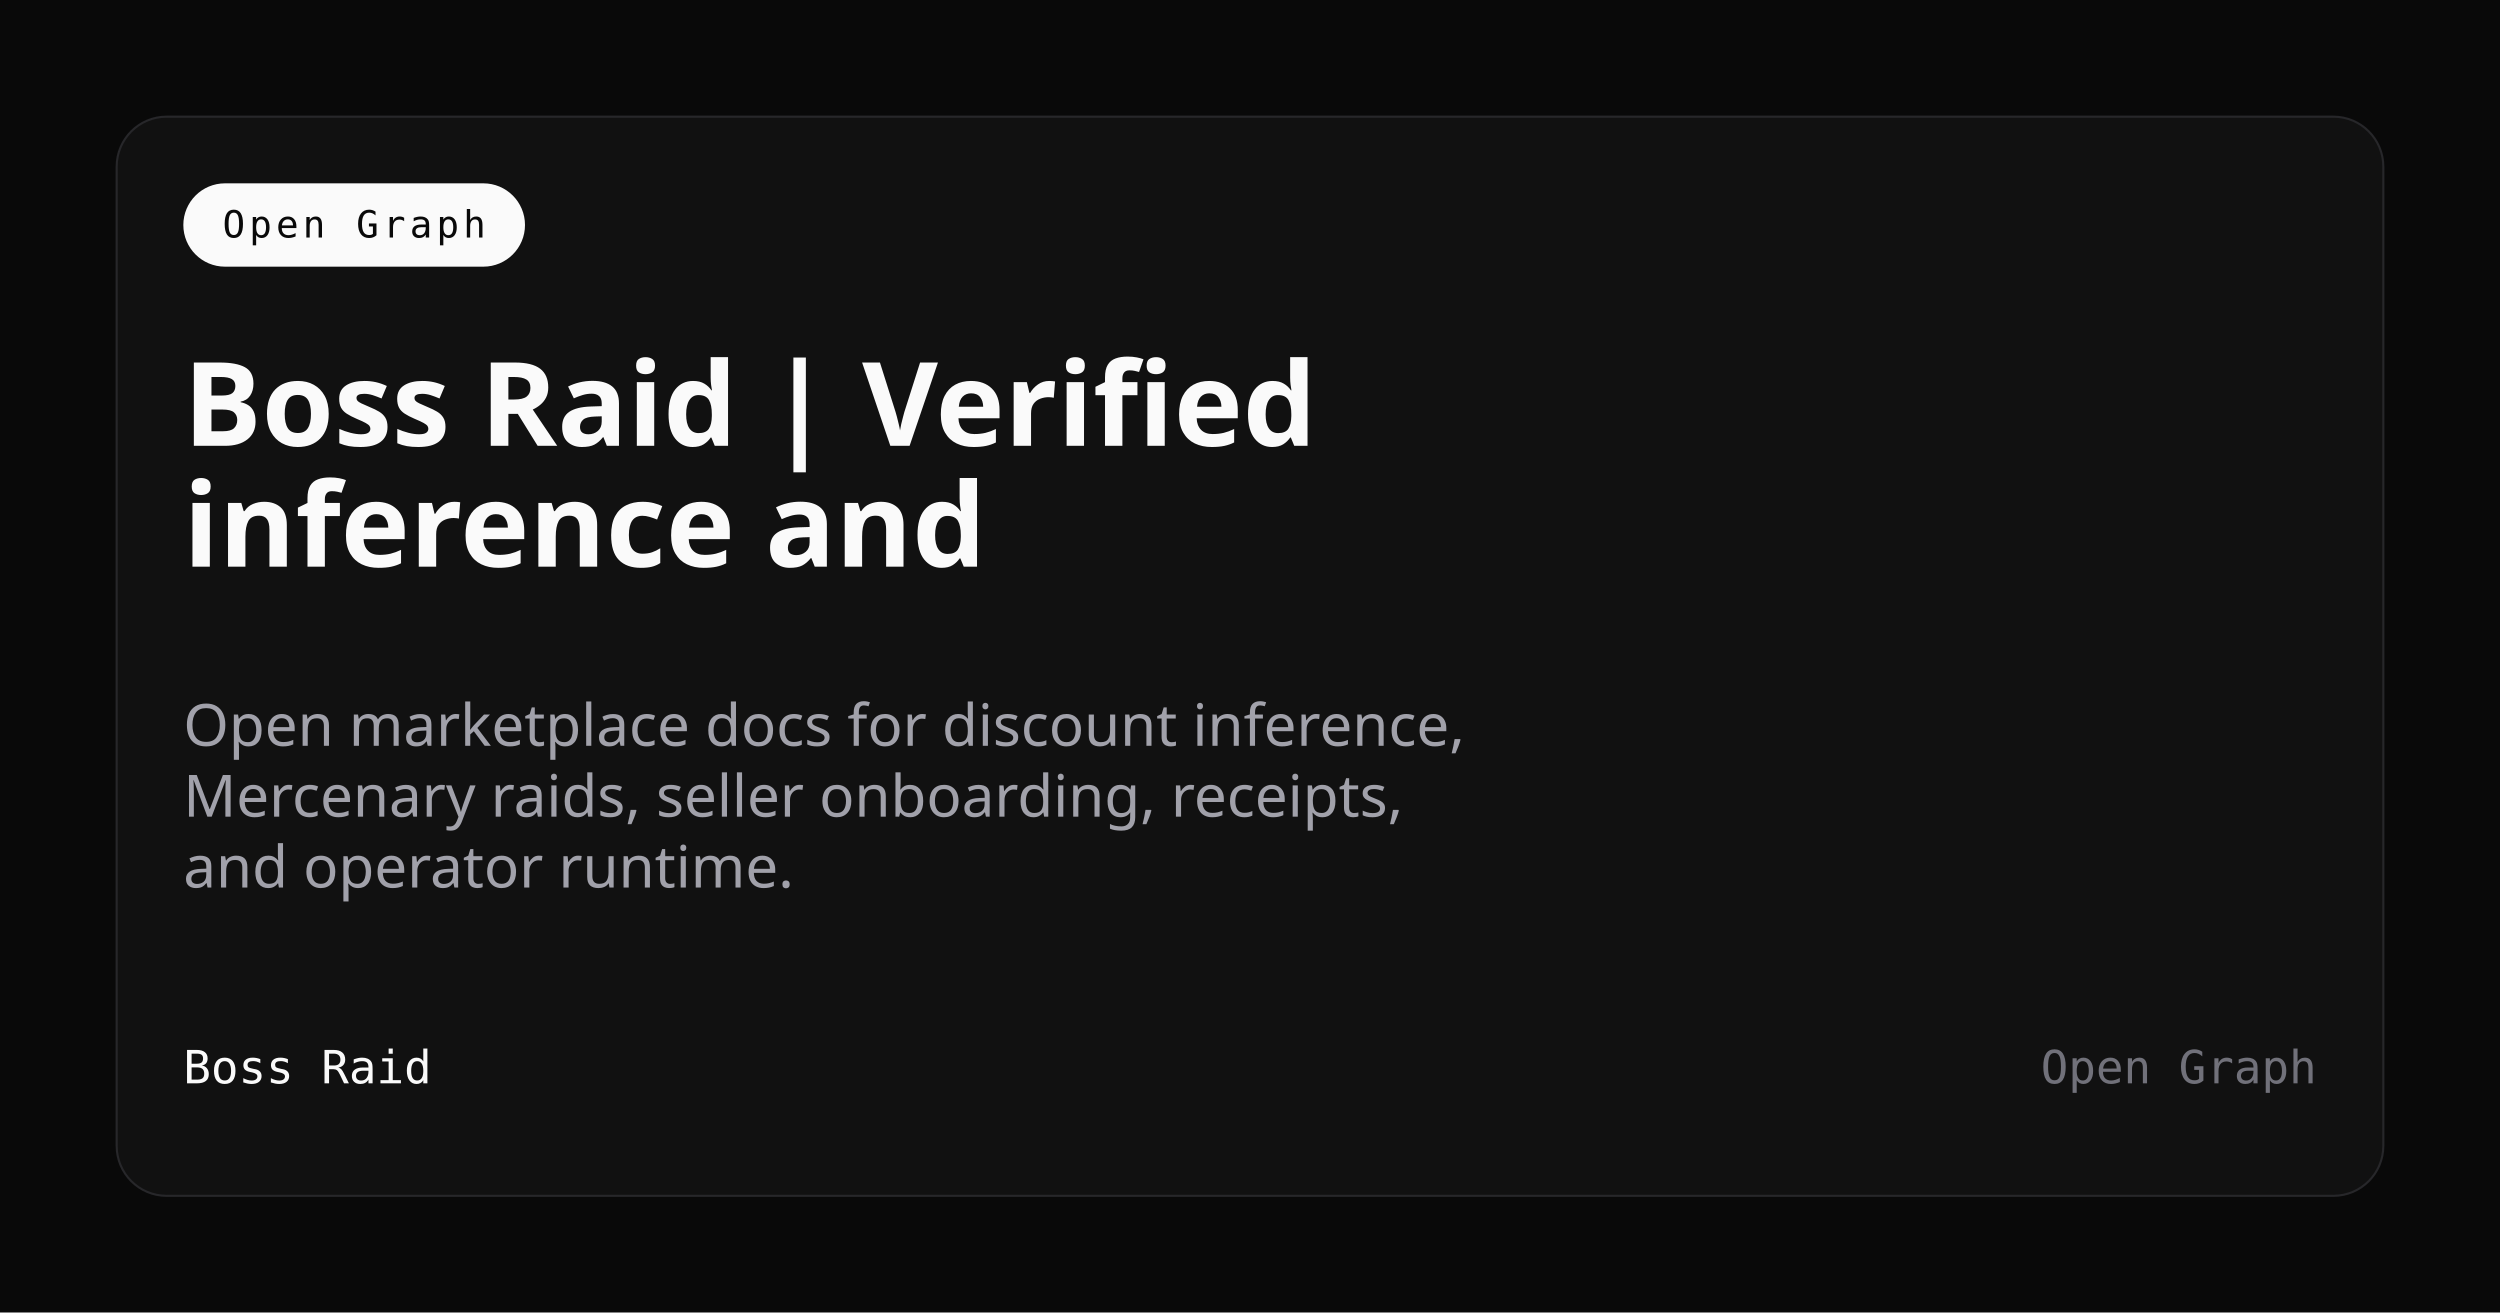
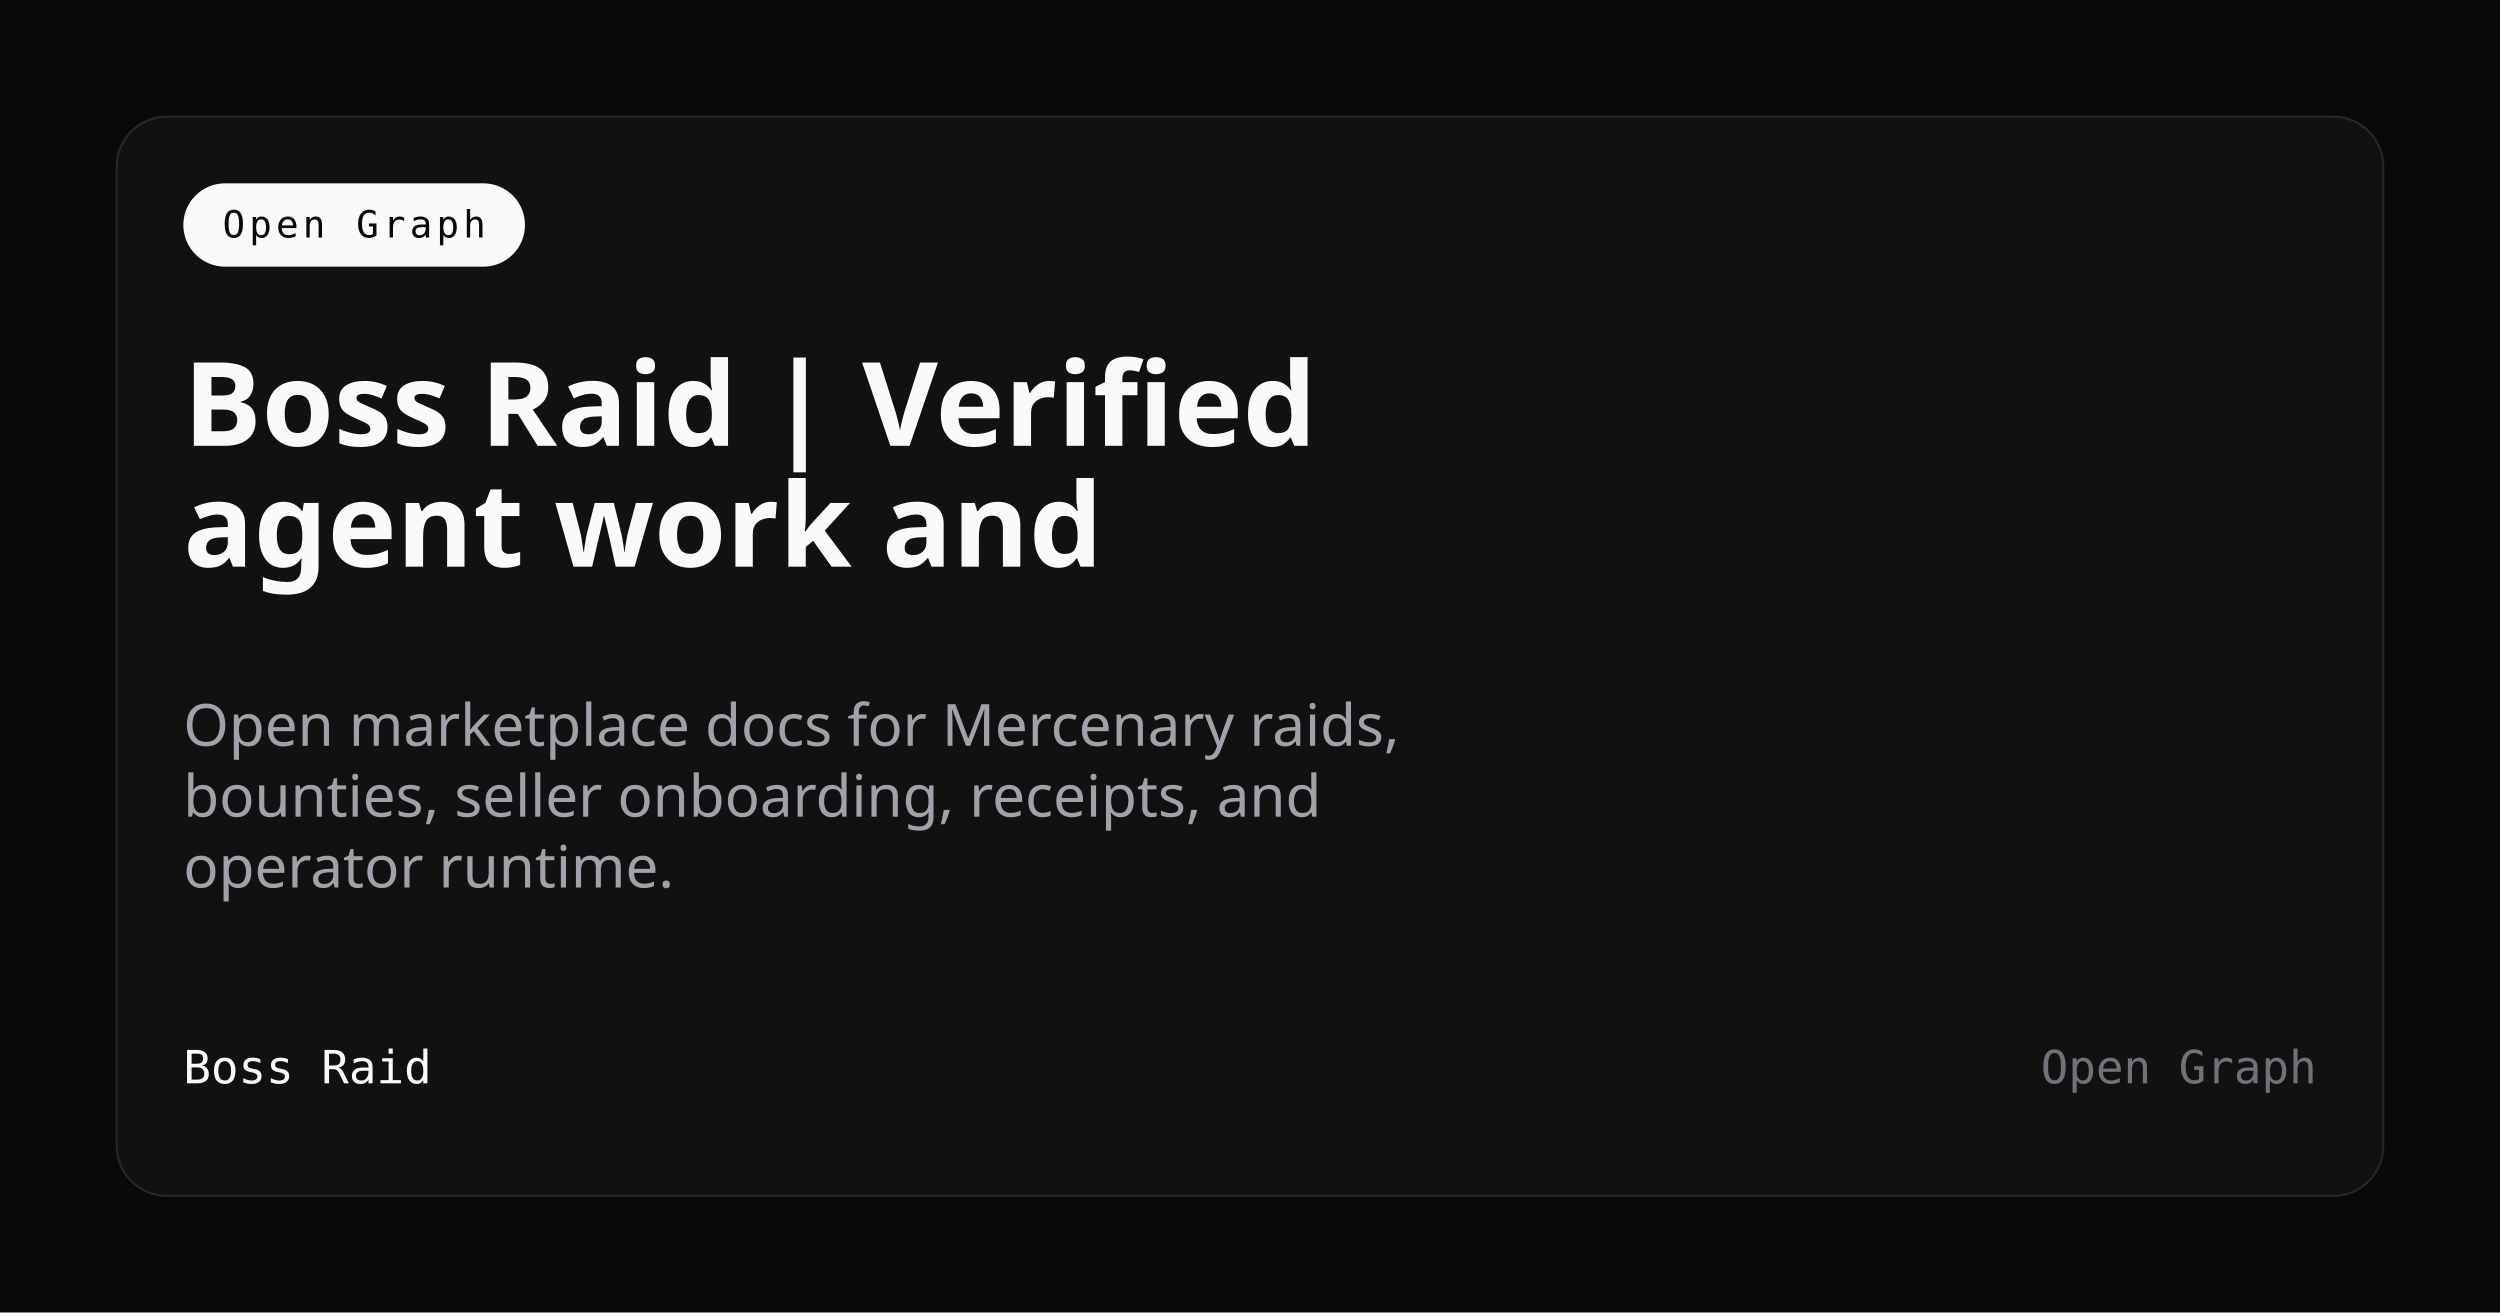
<svg xmlns="http://www.w3.org/2000/svg" width="1200" height="630" viewBox="0 0 1200 630" role="img" aria-labelledby="title desc">
  <rect width="1200" height="630" fill="#090909" />
  <rect x="56" y="56" width="1088" height="518" rx="24" fill="#111111" stroke="#27272A" />
  <rect x="88" y="88" width="164" height="40" rx="20" fill="#FAFAFA" />
  <text x="170" y="114" text-anchor="middle" font-family="MapleMono, monospace" font-size="18" letter-spacing="2" fill="#090909">Open Graph</text>
  <text x="88" y="214" font-family="Hubot Sans, Mona Sans, sans-serif" font-size="56" font-weight="800" fill="#FAFAFA">
    <tspan x="88" dy="0">Boss Raid | Verified</tspan>
-     <tspan x="88" dy="58">inference and</tspan>
+     <tspan x="88" dy="58">agent work and</tspan>
  </text>
  <text x="88" y="358" font-family="Mona Sans, sans-serif" font-size="28" fill="#A1A1AA">
-     <tspan x="88" dy="0">Open marketplace docs for discount inference,</tspan>
-     <tspan x="88" dy="34">Mercenary raids, seller onboarding, receipts,</tspan>
-     <tspan x="88" dy="34">and operator runtime.</tspan>
+     <tspan x="88" dy="0">Open marketplace docs for Mercenary raids,</tspan>
+     <tspan x="88" dy="34">bounties, seller onboarding, receipts, and</tspan>
+     <tspan x="88" dy="34">operator runtime.</tspan>
  </text>
  <text x="88" y="520" font-family="MapleMono, monospace" font-size="22" fill="#FAFAFA">Boss Raid</text>
  <text x="1112" y="520" text-anchor="end" font-family="MapleMono, monospace" font-size="22" fill="#71717A">Open Graph</text>
</svg>
